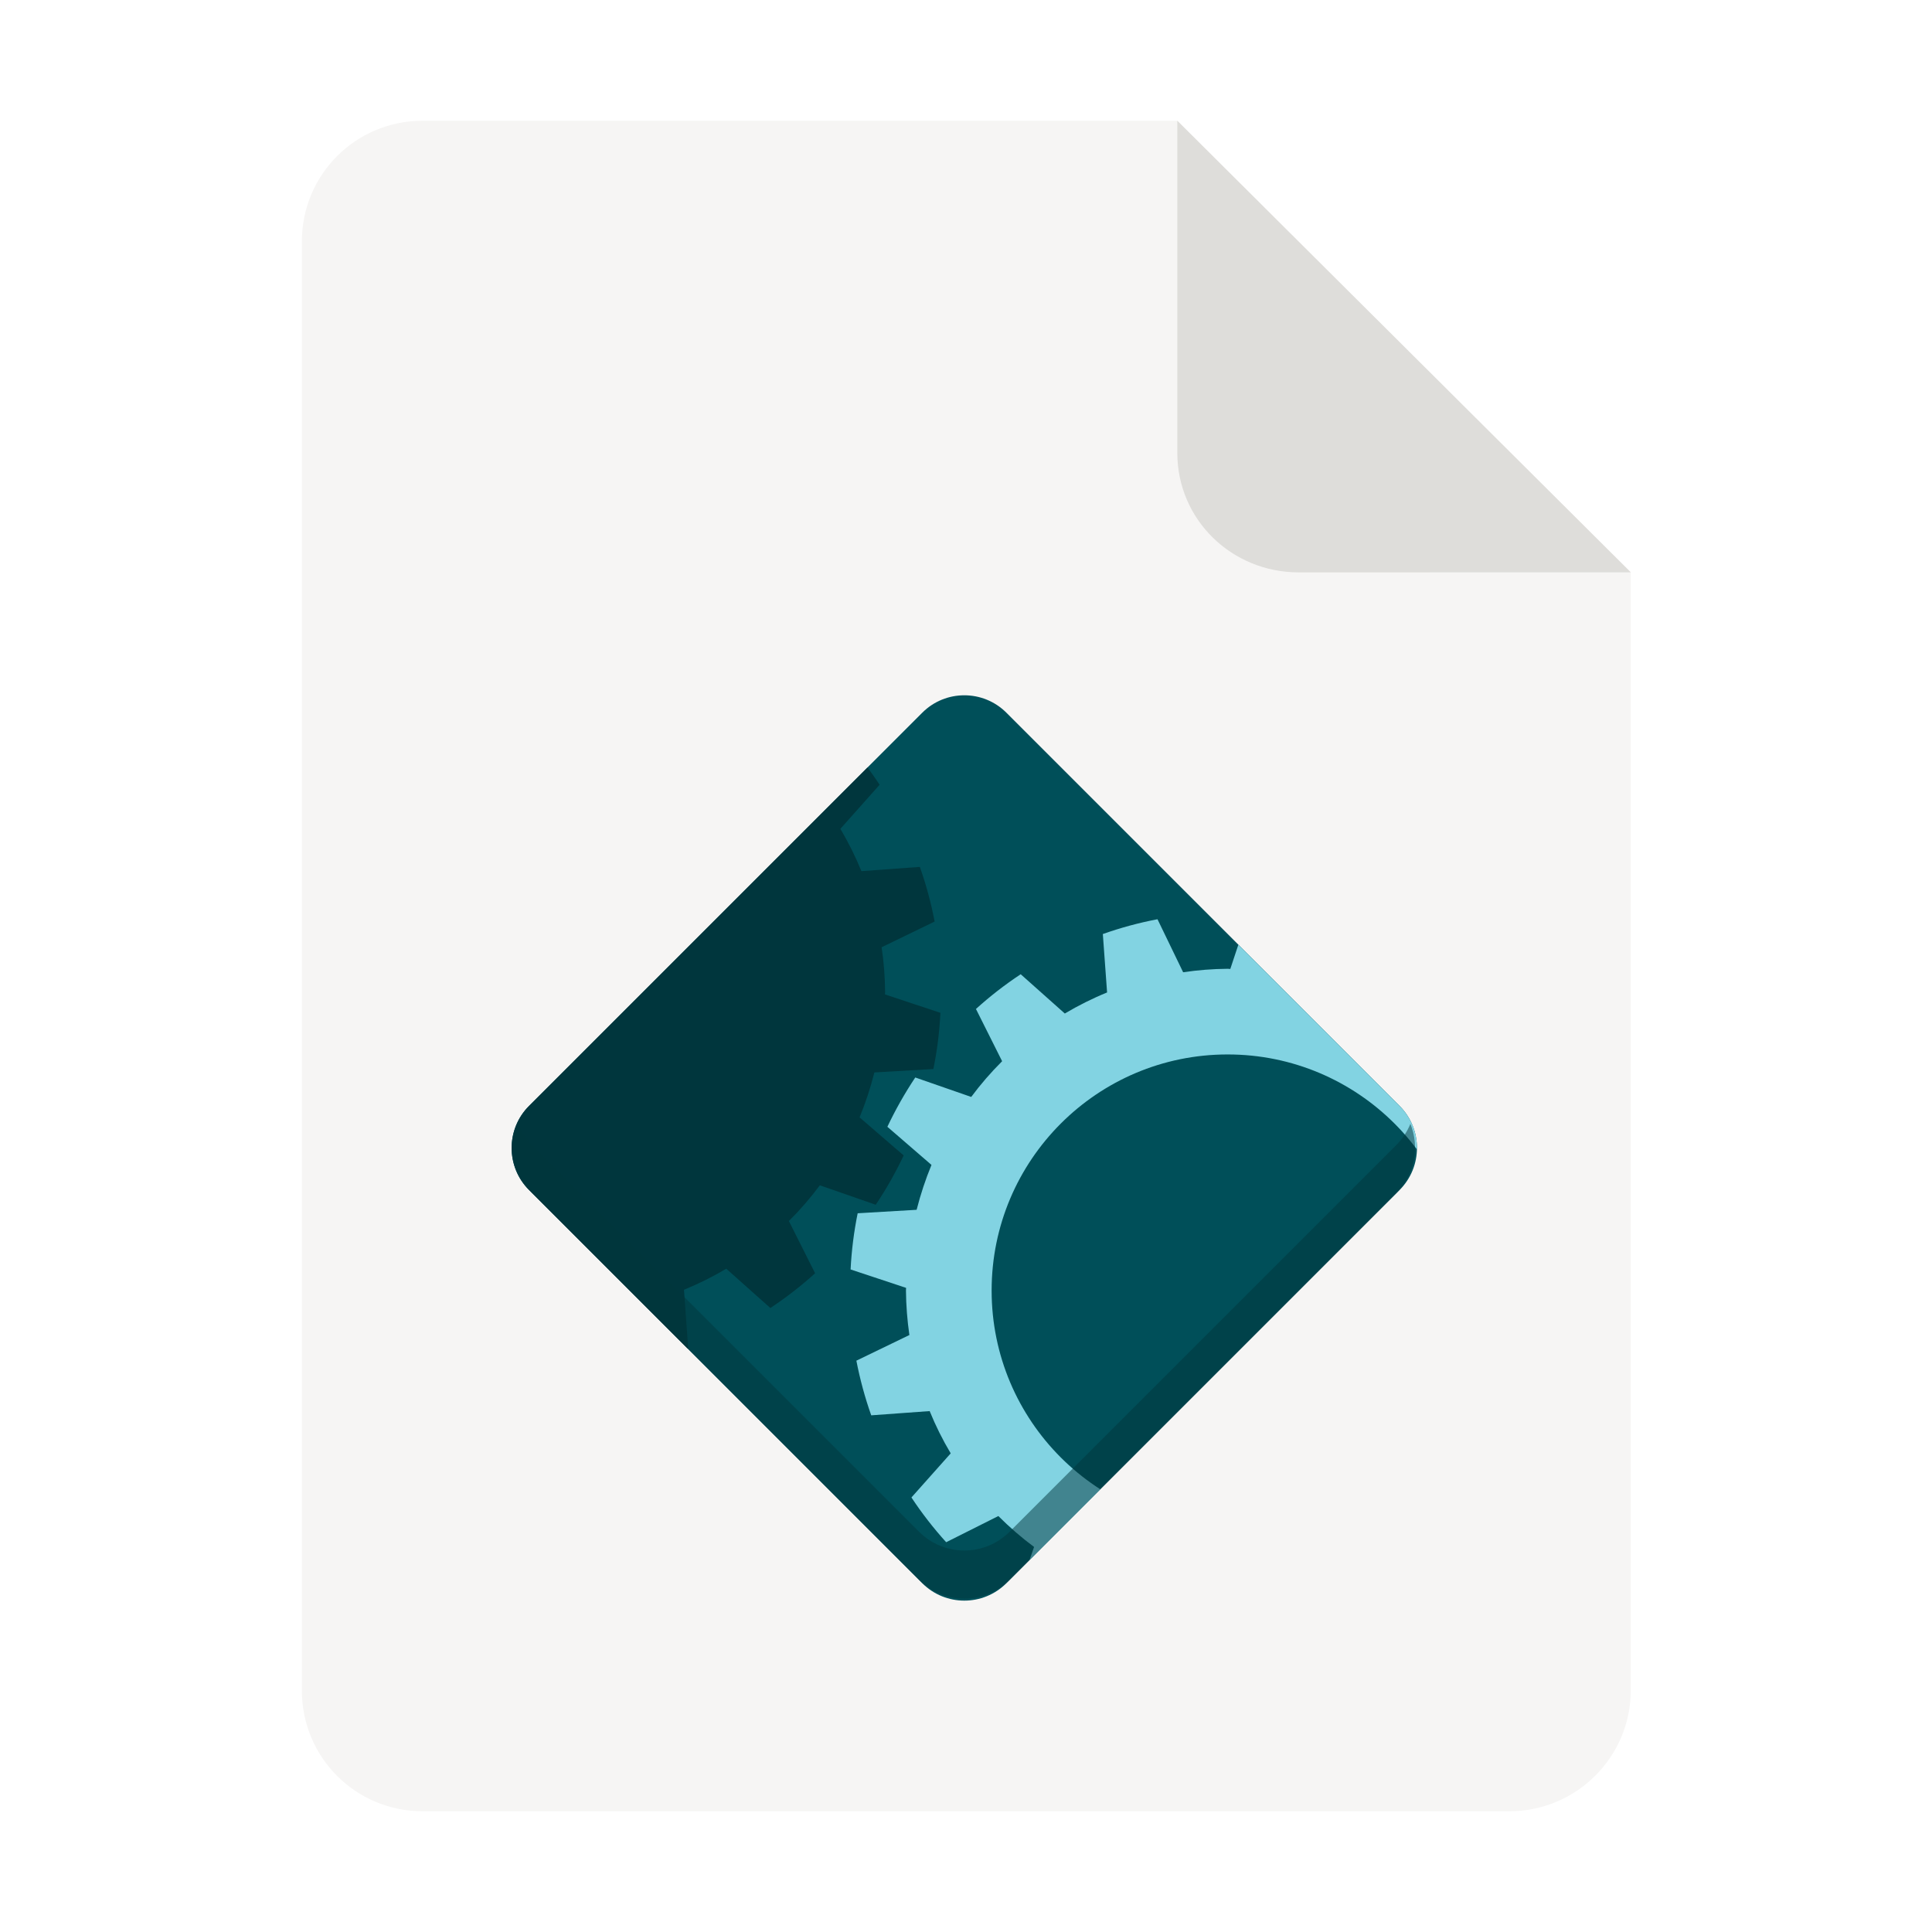
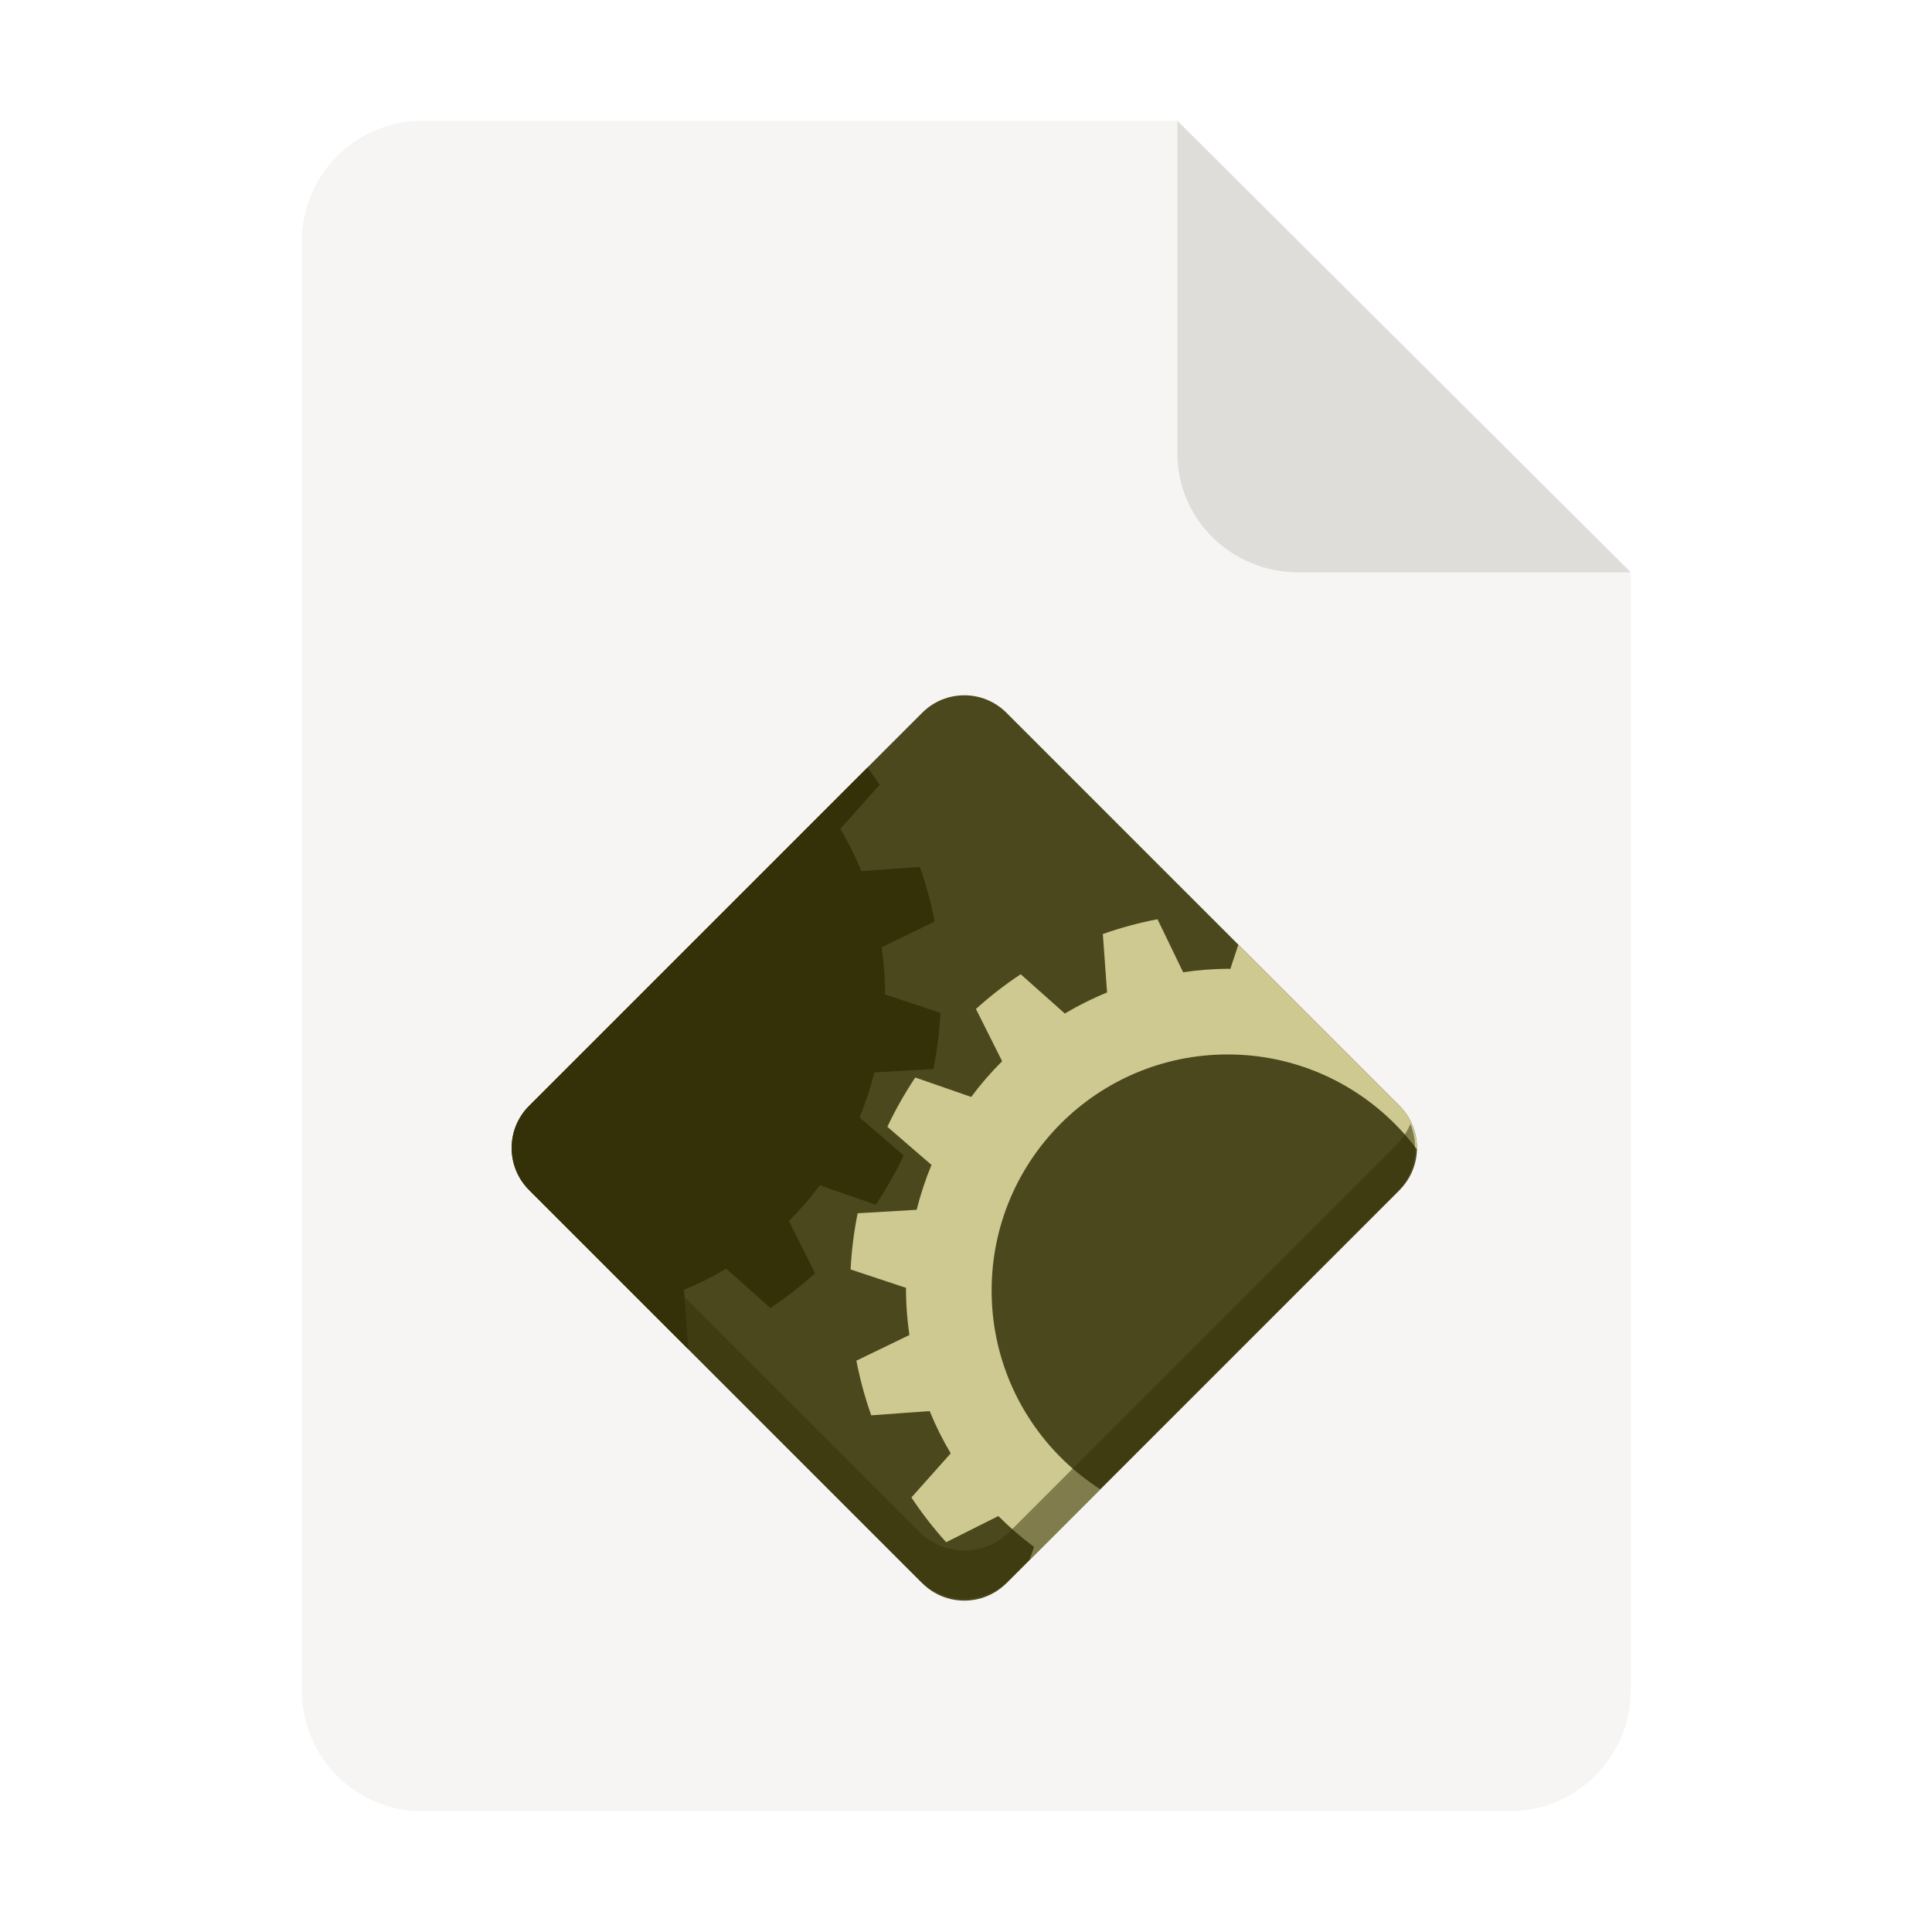
<svg xmlns="http://www.w3.org/2000/svg" height="128px" viewBox="0 0 128 128" width="128px">
  <clipPath id="a">
    <path d="m 33 46 h 61 v 61 h -61 z m 0 0" />
  </clipPath>
  <clipPath id="b">
    <path d="m 66.676 47.219 l 26.047 26.047 c 1.539 1.539 1.539 4.039 0 5.578 l -26.047 26.047 c -1.539 1.539 -4.035 1.539 -5.574 0 l -26.047 -26.047 c -1.543 -1.539 -1.543 -4.039 0 -5.578 l 26.047 -26.047 c 1.539 -1.539 4.035 -1.539 5.574 0 z m 0 0" />
  </clipPath>
  <clipPath id="c">
    <path d="m 56 60 h 38 v 47 h -38 z m 0 0" />
  </clipPath>
  <clipPath id="d">
    <path d="m 66.676 47.219 l 26.047 26.047 c 1.539 1.539 1.539 4.039 0 5.578 l -26.047 26.047 c -1.539 1.539 -4.035 1.539 -5.574 0 l -26.047 -26.047 c -1.543 -1.539 -1.543 -4.039 0 -5.578 l 26.047 -26.047 c 1.539 -1.539 4.035 -1.539 5.574 0 z m 0 0" />
  </clipPath>
  <clipPath id="e">
    <path d="m 33 46 h 30 v 45 h -30 z m 0 0" />
  </clipPath>
  <clipPath id="f">
    <path d="m 66.676 47.219 l 26.047 26.047 c 1.539 1.539 1.539 4.039 0 5.578 l -26.047 26.047 c -1.539 1.539 -4.035 1.539 -5.574 0 l -26.047 -26.047 c -1.543 -1.539 -1.543 -4.039 0 -5.578 l 26.047 -26.047 c 1.539 -1.539 4.035 -1.539 5.574 0 z m 0 0" />
  </clipPath>
  <path d="m 28 8 h 50 l 30.043 29.918 v 74.059 c 0 4.434 -3.609 8.023 -8.043 8.023 h -72 c -4.434 0 -8 -3.566 -8 -8 v -96 c 0 -4.434 3.566 -8 8 -8 z m 0 0" fill="#f6f5f4" />
  <path d="m 78 8 v 22 c 0 4.434 3.609 7.922 8.043 7.922 l 22 -0.004 z m 0 0" fill="#deddda" />
  <g clip-path="url(#a)">
    <g clip-path="url(#b)">
-       <path d="m 64.641 45.184 l 30.117 30.117 c 0.418 0.418 0.418 1.09 0 1.508 l -30.117 30.117 c -0.414 0.414 -1.09 0.414 -1.504 0 l -30.117 -30.117 c -0.418 -0.418 -0.418 -1.09 0 -1.508 l 30.117 -30.117 c 0.414 -0.414 1.09 -0.414 1.504 0 z m 0 0" fill="#004f59" />
+       <path d="m 64.641 45.184 l 30.117 30.117 c 0.418 0.418 0.418 1.09 0 1.508 l -30.117 30.117 c -0.414 0.414 -1.09 0.414 -1.504 0 l -30.117 -30.117 c -0.418 -0.418 -0.418 -1.09 0 -1.508 l 30.117 -30.117 c 0.414 -0.414 1.09 -0.414 1.504 0 z m 0 0" fill="#4b481d" />
    </g>
  </g>
  <g clip-path="url(#c)">
    <g clip-path="url(#d)">
-       <path d="m 82.73 60.52 l -1.219 3.676 c -0.059 -0.004 -0.117 -0.008 -0.176 -0.012 c -0.984 0.008 -1.973 0.086 -2.949 0.23 l -1.699 -3.512 c -1.23 0.234 -2.441 0.562 -3.621 0.98 l 0.281 3.871 c -0.969 0.395 -1.902 0.863 -2.801 1.395 l -2.922 -2.602 c -1.047 0.691 -2.035 1.461 -2.965 2.301 l 1.734 3.461 c -0.738 0.738 -1.426 1.527 -2.047 2.367 l -3.707 -1.289 c -0.695 1.043 -1.312 2.133 -1.848 3.266 l 2.922 2.527 c -0.398 0.965 -0.727 1.961 -0.984 2.973 l -3.906 0.23 c -0.25 1.227 -0.406 2.473 -0.469 3.723 l 3.676 1.219 c -0.004 0.059 -0.004 0.117 -0.008 0.176 c 0.008 0.984 0.086 1.973 0.227 2.949 l -3.512 1.699 c 0.238 1.23 0.566 2.441 0.984 3.621 l 3.871 -0.281 c 0.395 0.969 0.859 1.902 1.395 2.801 l -2.602 2.922 c 0.691 1.047 1.461 2.035 2.301 2.965 l 3.457 -1.734 c 0.738 0.738 1.531 1.426 2.367 2.047 l -1.285 3.707 c 1.039 0.695 2.129 1.312 3.262 1.848 l 2.527 -2.922 c 0.969 0.398 1.961 0.727 2.977 0.984 l 0.227 3.906 c 1.23 0.25 2.473 0.406 3.723 0.469 l 1.219 -3.676 c 0.059 0 0.117 0.004 0.176 0.008 c 0.988 -0.008 1.973 -0.086 2.949 -0.227 l 1.699 3.512 c 1.23 -0.238 2.441 -0.566 3.625 -0.984 l -0.281 -3.871 c 0.965 -0.395 1.902 -0.859 2.801 -1.395 l 2.922 2.602 c 1.043 -0.691 2.035 -1.461 2.965 -2.301 l -1.738 -3.461 c 0.742 -0.734 1.426 -1.527 2.051 -2.367 l 3.703 1.289 c 0.699 -1.039 1.316 -2.133 1.852 -3.262 l -2.926 -2.527 c 0.402 -0.969 0.73 -1.961 0.984 -2.977 l 3.91 -0.227 c 0.246 -1.23 0.402 -2.473 0.465 -3.723 l -3.676 -1.219 c 0.004 -0.059 0.008 -0.117 0.008 -0.176 c -0.004 -0.988 -0.082 -1.973 -0.227 -2.949 l 3.512 -1.699 c -0.234 -1.23 -0.562 -2.441 -0.98 -3.625 l -3.871 0.281 c -0.395 -0.965 -0.863 -1.902 -1.395 -2.801 l 2.602 -2.922 c -0.691 -1.043 -1.461 -2.035 -2.301 -2.965 l -3.461 1.738 c -0.738 -0.742 -1.527 -1.426 -2.367 -2.051 l 1.289 -3.703 c -1.043 -0.699 -2.133 -1.316 -3.266 -1.852 l -2.527 2.926 c -0.965 -0.402 -1.961 -0.73 -2.973 -0.984 l -0.23 -3.91 c -1.227 -0.25 -2.473 -0.402 -3.723 -0.465 z m -1.395 9.34 c 8.637 0 15.641 7.004 15.641 15.641 s -7.004 15.637 -15.641 15.637 c -8.637 0 -15.637 -7 -15.637 -15.637 s 7 -15.641 15.637 -15.641 z m 0 0" fill="#82d3e2" />
+       <path d="m 82.73 60.52 l -1.219 3.676 c -0.059 -0.004 -0.117 -0.008 -0.176 -0.012 c -0.984 0.008 -1.973 0.086 -2.949 0.23 l -1.699 -3.512 c -1.23 0.234 -2.441 0.562 -3.621 0.98 l 0.281 3.871 c -0.969 0.395 -1.902 0.863 -2.801 1.395 l -2.922 -2.602 c -1.047 0.691 -2.035 1.461 -2.965 2.301 l 1.734 3.461 c -0.738 0.738 -1.426 1.527 -2.047 2.367 l -3.707 -1.289 c -0.695 1.043 -1.312 2.133 -1.848 3.266 l 2.922 2.527 c -0.398 0.965 -0.727 1.961 -0.984 2.973 l -3.906 0.23 c -0.25 1.227 -0.406 2.473 -0.469 3.723 l 3.676 1.219 c -0.004 0.059 -0.004 0.117 -0.008 0.176 c 0.008 0.984 0.086 1.973 0.227 2.949 l -3.512 1.699 c 0.238 1.23 0.566 2.441 0.984 3.621 l 3.871 -0.281 c 0.395 0.969 0.859 1.902 1.395 2.801 l -2.602 2.922 c 0.691 1.047 1.461 2.035 2.301 2.965 l 3.457 -1.734 c 0.738 0.738 1.531 1.426 2.367 2.047 l -1.285 3.707 c 1.039 0.695 2.129 1.312 3.262 1.848 l 2.527 -2.922 c 0.969 0.398 1.961 0.727 2.977 0.984 l 0.227 3.906 c 1.23 0.25 2.473 0.406 3.723 0.469 l 1.219 -3.676 c 0.059 0 0.117 0.004 0.176 0.008 c 0.988 -0.008 1.973 -0.086 2.949 -0.227 l 1.699 3.512 c 1.23 -0.238 2.441 -0.566 3.625 -0.984 l -0.281 -3.871 c 0.965 -0.395 1.902 -0.859 2.801 -1.395 l 2.922 2.602 c 1.043 -0.691 2.035 -1.461 2.965 -2.301 l -1.738 -3.461 c 0.742 -0.734 1.426 -1.527 2.051 -2.367 l 3.703 1.289 c 0.699 -1.039 1.316 -2.133 1.852 -3.262 l -2.926 -2.527 c 0.402 -0.969 0.73 -1.961 0.984 -2.977 l 3.91 -0.227 c 0.246 -1.23 0.402 -2.473 0.465 -3.723 l -3.676 -1.219 c 0.004 -0.059 0.008 -0.117 0.008 -0.176 c -0.004 -0.988 -0.082 -1.973 -0.227 -2.949 l 3.512 -1.699 c -0.234 -1.23 -0.562 -2.441 -0.98 -3.625 l -3.871 0.281 c -0.395 -0.965 -0.863 -1.902 -1.395 -2.801 l 2.602 -2.922 c -0.691 -1.043 -1.461 -2.035 -2.301 -2.965 l -3.461 1.738 c -0.738 -0.742 -1.527 -1.426 -2.367 -2.051 l 1.289 -3.703 c -1.043 -0.699 -2.133 -1.316 -3.266 -1.852 l -2.527 2.926 c -0.965 -0.402 -1.961 -0.73 -2.973 -0.984 l -0.23 -3.91 c -1.227 -0.25 -2.473 -0.402 -3.723 -0.465 z m -1.395 9.34 c 8.637 0 15.641 7.004 15.641 15.641 s -7.004 15.637 -15.641 15.637 c -8.637 0 -15.637 -7 -15.637 -15.637 s 7 -15.641 15.637 -15.641 z m 0 0" fill="#cec991" />
    </g>
  </g>
  <g clip-path="url(#e)">
    <g clip-path="url(#f)">
-       <path d="m 38.719 40.727 l -1.215 3.676 c -0.059 -0.004 -0.117 -0.008 -0.176 -0.012 c -0.988 0.008 -1.973 0.086 -2.949 0.23 l -1.703 -3.512 c -1.23 0.234 -2.441 0.562 -3.621 0.98 l 0.281 3.871 c -0.965 0.395 -1.902 0.863 -2.801 1.395 l -2.922 -2.602 c -1.043 0.691 -2.035 1.461 -2.965 2.301 l 1.738 3.461 c -0.742 0.738 -1.426 1.527 -2.051 2.367 l -3.703 -1.289 c -0.699 1.043 -1.316 2.133 -1.852 3.266 l 2.926 2.527 c -0.402 0.965 -0.73 1.961 -0.984 2.973 l -3.91 0.23 c -0.25 1.227 -0.402 2.473 -0.465 3.723 l 3.676 1.219 c -0.004 0.059 -0.008 0.117 -0.012 0.176 c 0.008 0.984 0.086 1.973 0.23 2.945 l -3.512 1.703 c 0.234 1.23 0.562 2.441 0.98 3.621 l 3.871 -0.281 c 0.395 0.969 0.859 1.902 1.395 2.801 l -2.602 2.922 c 0.691 1.047 1.461 2.035 2.301 2.965 l 3.461 -1.734 c 0.738 0.738 1.527 1.422 2.367 2.047 l -1.289 3.703 c 1.043 0.699 2.133 1.316 3.266 1.852 l 2.527 -2.922 c 0.965 0.398 1.961 0.727 2.973 0.98 l 0.23 3.91 c 1.227 0.25 2.469 0.406 3.723 0.469 l 1.219 -3.676 c 0.059 0 0.117 0.004 0.176 0.008 c 0.984 -0.008 1.969 -0.086 2.945 -0.23 l 1.703 3.512 c 1.23 -0.234 2.441 -0.562 3.621 -0.98 l -0.281 -3.871 c 0.965 -0.395 1.902 -0.859 2.801 -1.395 l 2.922 2.602 c 1.047 -0.691 2.035 -1.461 2.965 -2.301 l -1.738 -3.461 c 0.742 -0.734 1.426 -1.527 2.051 -2.367 l 3.703 1.289 c 0.699 -1.039 1.316 -2.133 1.852 -3.266 l -2.922 -2.523 c 0.398 -0.969 0.727 -1.961 0.98 -2.977 l 3.91 -0.227 c 0.25 -1.23 0.406 -2.473 0.465 -3.723 l -3.672 -1.219 c 0 -0.059 0.004 -0.117 0.008 -0.176 c -0.008 -0.988 -0.086 -1.973 -0.23 -2.949 l 3.512 -1.703 c -0.234 -1.23 -0.562 -2.441 -0.98 -3.621 l -3.871 0.281 c -0.395 -0.965 -0.859 -1.902 -1.395 -2.801 l 2.602 -2.922 c -0.691 -1.043 -1.461 -2.035 -2.301 -2.965 l -3.461 1.738 c -0.738 -0.742 -1.527 -1.426 -2.367 -2.051 l 1.289 -3.703 c -1.039 -0.699 -2.133 -1.316 -3.266 -1.852 l -2.527 2.926 c -0.965 -0.402 -1.957 -0.73 -2.973 -0.984 l -0.227 -3.91 c -1.23 -0.25 -2.473 -0.402 -3.727 -0.465 z m 0 0" fill="#00363d" />
+       <path d="m 38.719 40.727 l -1.215 3.676 c -0.059 -0.004 -0.117 -0.008 -0.176 -0.012 c -0.988 0.008 -1.973 0.086 -2.949 0.23 l -1.703 -3.512 c -1.23 0.234 -2.441 0.562 -3.621 0.98 l 0.281 3.871 c -0.965 0.395 -1.902 0.863 -2.801 1.395 l -2.922 -2.602 c -1.043 0.691 -2.035 1.461 -2.965 2.301 l 1.738 3.461 c -0.742 0.738 -1.426 1.527 -2.051 2.367 l -3.703 -1.289 c -0.699 1.043 -1.316 2.133 -1.852 3.266 l 2.926 2.527 c -0.402 0.965 -0.73 1.961 -0.984 2.973 l -3.91 0.23 c -0.25 1.227 -0.402 2.473 -0.465 3.723 l 3.676 1.219 c -0.004 0.059 -0.008 0.117 -0.012 0.176 c 0.008 0.984 0.086 1.973 0.23 2.945 l -3.512 1.703 c 0.234 1.23 0.562 2.441 0.98 3.621 l 3.871 -0.281 c 0.395 0.969 0.859 1.902 1.395 2.801 l -2.602 2.922 c 0.691 1.047 1.461 2.035 2.301 2.965 l 3.461 -1.734 c 0.738 0.738 1.527 1.422 2.367 2.047 l -1.289 3.703 c 1.043 0.699 2.133 1.316 3.266 1.852 l 2.527 -2.922 c 0.965 0.398 1.961 0.727 2.973 0.98 l 0.23 3.91 c 1.227 0.25 2.469 0.406 3.723 0.469 l 1.219 -3.676 c 0.059 0 0.117 0.004 0.176 0.008 c 0.984 -0.008 1.969 -0.086 2.945 -0.23 l 1.703 3.512 c 1.23 -0.234 2.441 -0.562 3.621 -0.98 l -0.281 -3.871 c 0.965 -0.395 1.902 -0.859 2.801 -1.395 l 2.922 2.602 c 1.047 -0.691 2.035 -1.461 2.965 -2.301 l -1.738 -3.461 c 0.742 -0.734 1.426 -1.527 2.051 -2.367 l 3.703 1.289 c 0.699 -1.039 1.316 -2.133 1.852 -3.266 l -2.922 -2.523 c 0.398 -0.969 0.727 -1.961 0.98 -2.977 l 3.91 -0.227 c 0.25 -1.23 0.406 -2.473 0.465 -3.723 l -3.672 -1.219 c 0 -0.059 0.004 -0.117 0.008 -0.176 c -0.008 -0.988 -0.086 -1.973 -0.23 -2.949 l 3.512 -1.703 c -0.234 -1.23 -0.562 -2.441 -0.98 -3.621 l -3.871 0.281 c -0.395 -0.965 -0.859 -1.902 -1.395 -2.801 l 2.602 -2.922 c -0.691 -1.043 -1.461 -2.035 -2.301 -2.965 l -3.461 1.738 c -0.738 -0.742 -1.527 -1.426 -2.367 -2.051 l 1.289 -3.703 c -1.039 -0.699 -2.133 -1.316 -3.266 -1.852 l -2.527 2.926 c -0.965 -0.402 -1.957 -0.73 -2.973 -0.984 l -0.227 -3.91 c -1.23 -0.25 -2.473 -0.402 -3.727 -0.465 z m 0 0" fill="#343108" />
    </g>
  </g>
-   <path d="m 34.336 74.457 c -0.621 1.535 -0.309 3.359 0.941 4.609 l 25.602 25.602 c 1.668 1.668 4.352 1.668 6.02 0 l 25.602 -25.602 c 1.25 -1.25 1.562 -3.074 0.941 -4.609 c -0.211 0.516 -0.523 0.996 -0.941 1.414 l -25.602 25.602 c -1.668 1.668 -4.352 1.668 -6.02 0 l -25.602 -25.602 c -0.418 -0.418 -0.73 -0.898 -0.941 -1.414 z m 0 0" fill="#00363d" fill-opacity="0.502" />
+   <path d="m 34.336 74.457 c -0.621 1.535 -0.309 3.359 0.941 4.609 l 25.602 25.602 c 1.668 1.668 4.352 1.668 6.02 0 l 25.602 -25.602 c 1.25 -1.25 1.562 -3.074 0.941 -4.609 c -0.211 0.516 -0.523 0.996 -0.941 1.414 l -25.602 25.602 c -1.668 1.668 -4.352 1.668 -6.02 0 l -25.602 -25.602 c -0.418 -0.418 -0.73 -0.898 -0.941 -1.414 z m 0 0" fill="#343108" fill-opacity="0.502" />
</svg>
